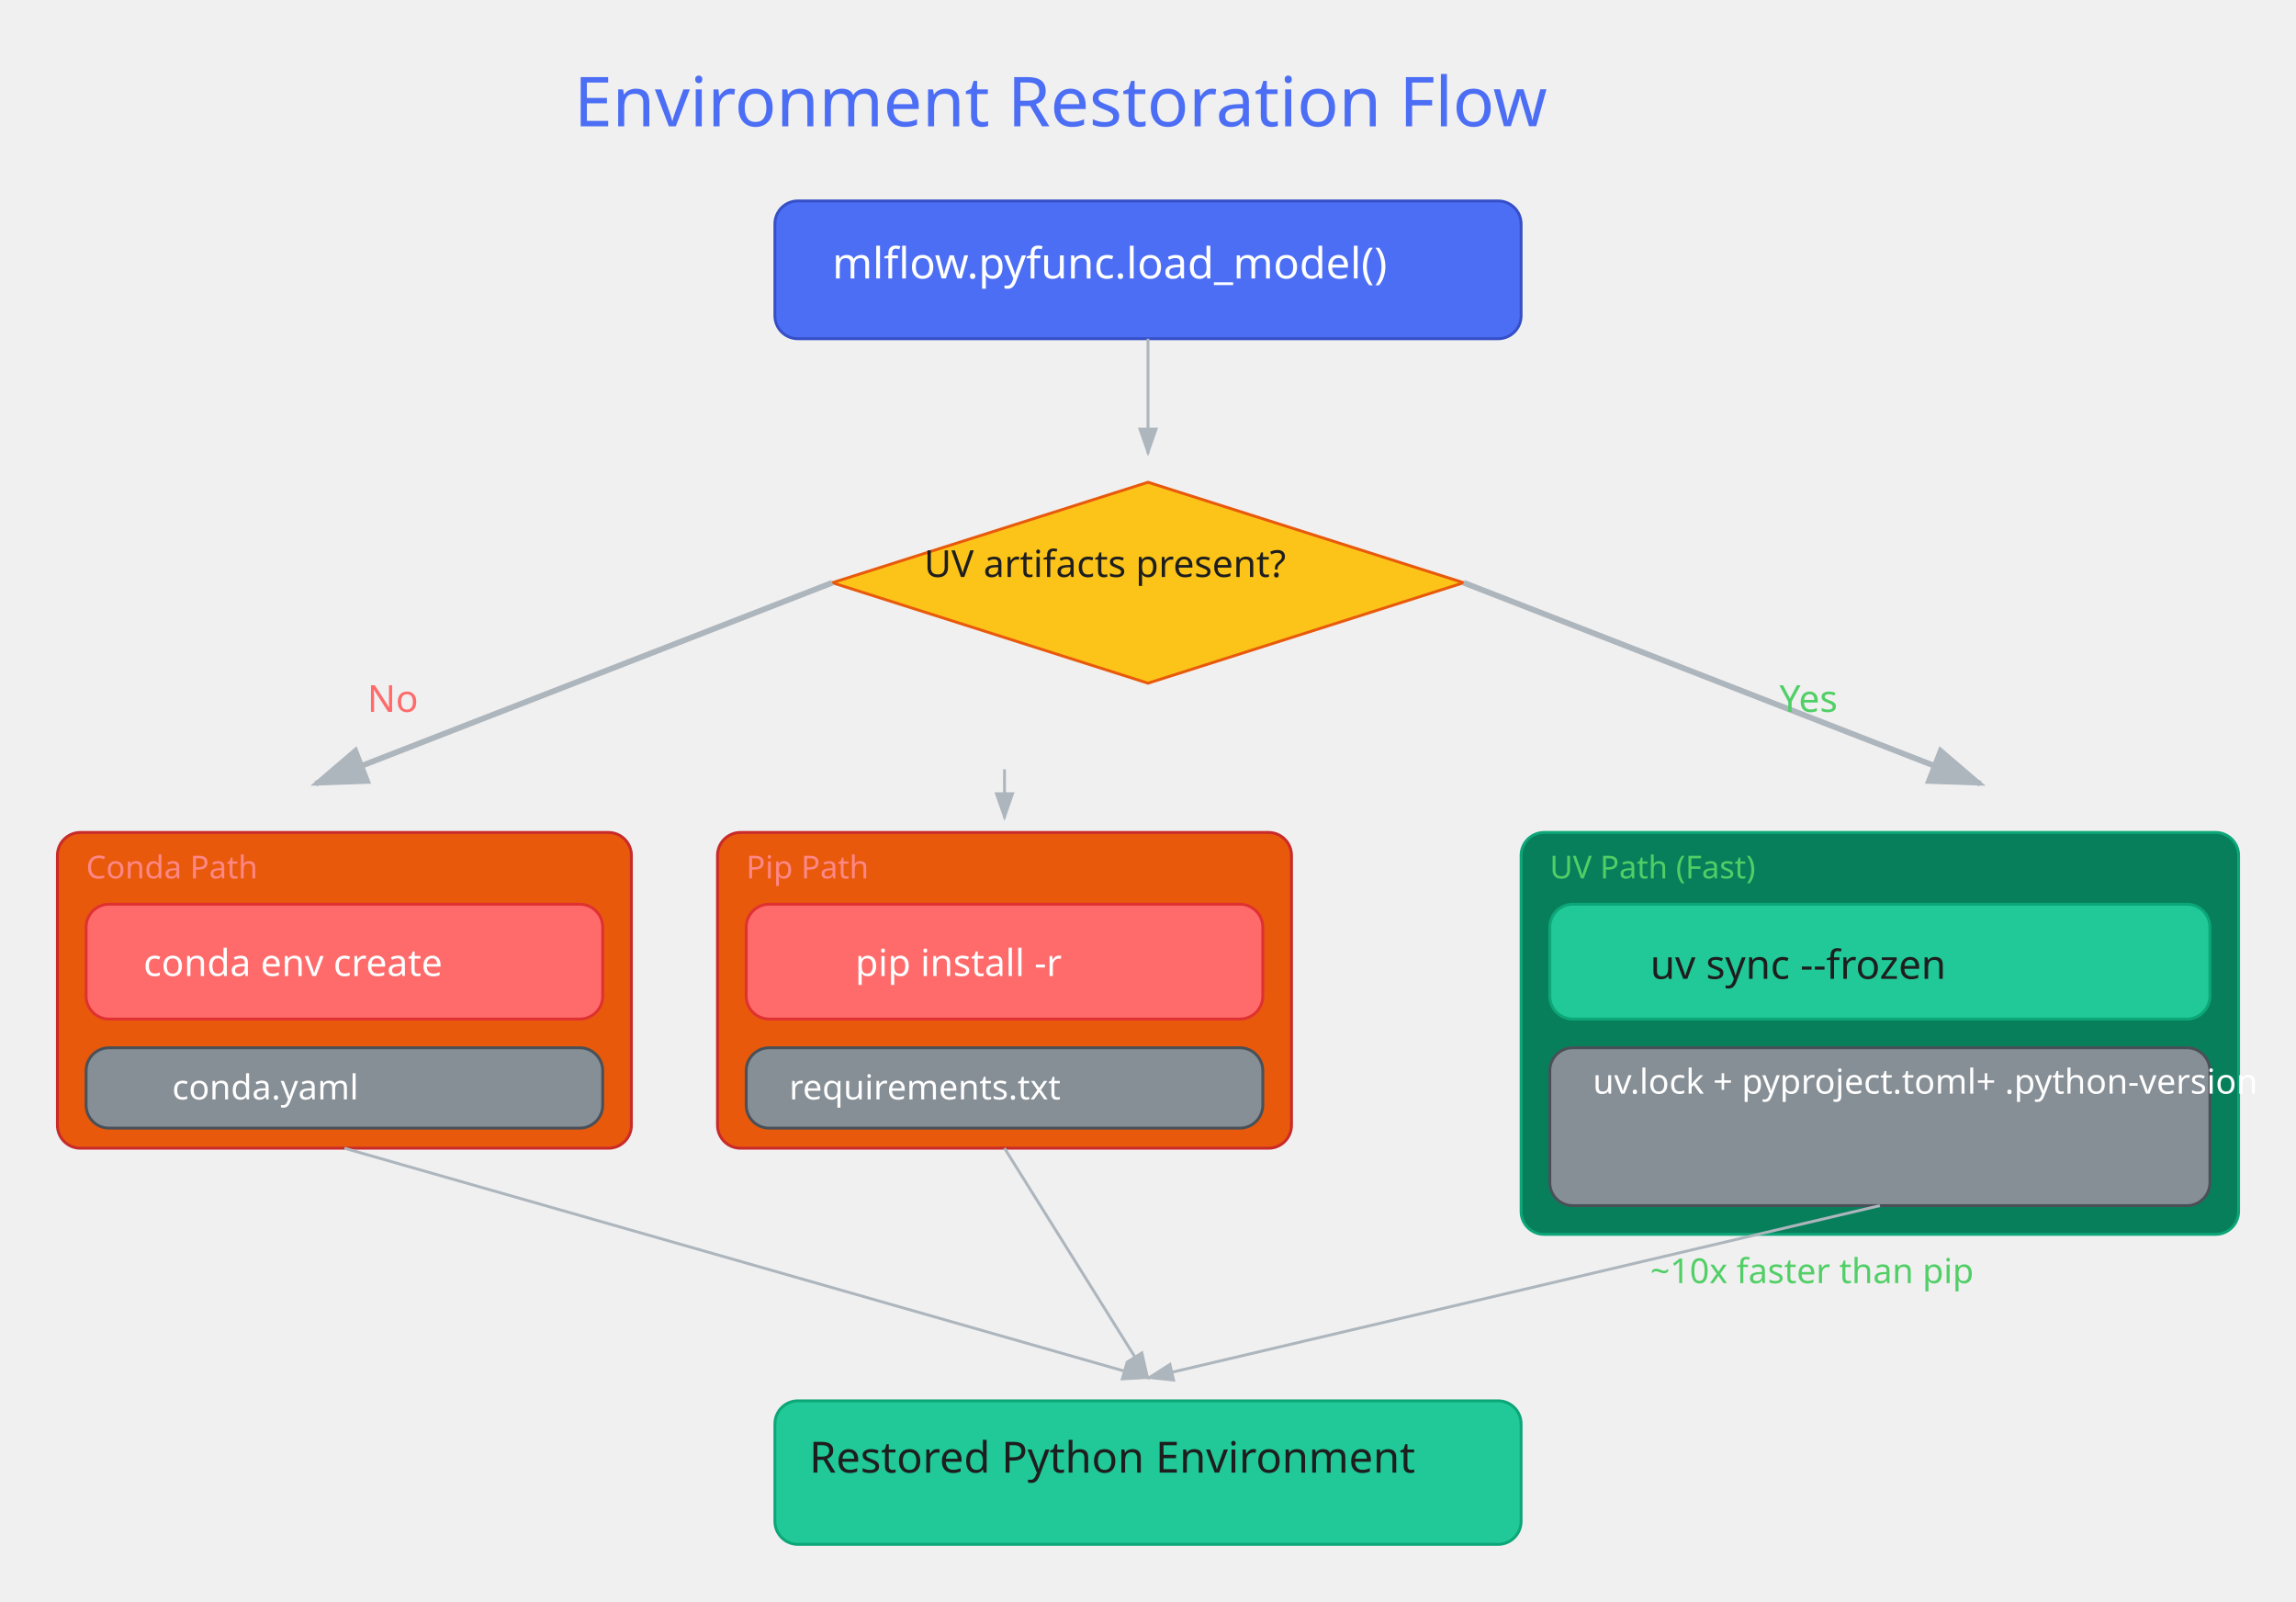
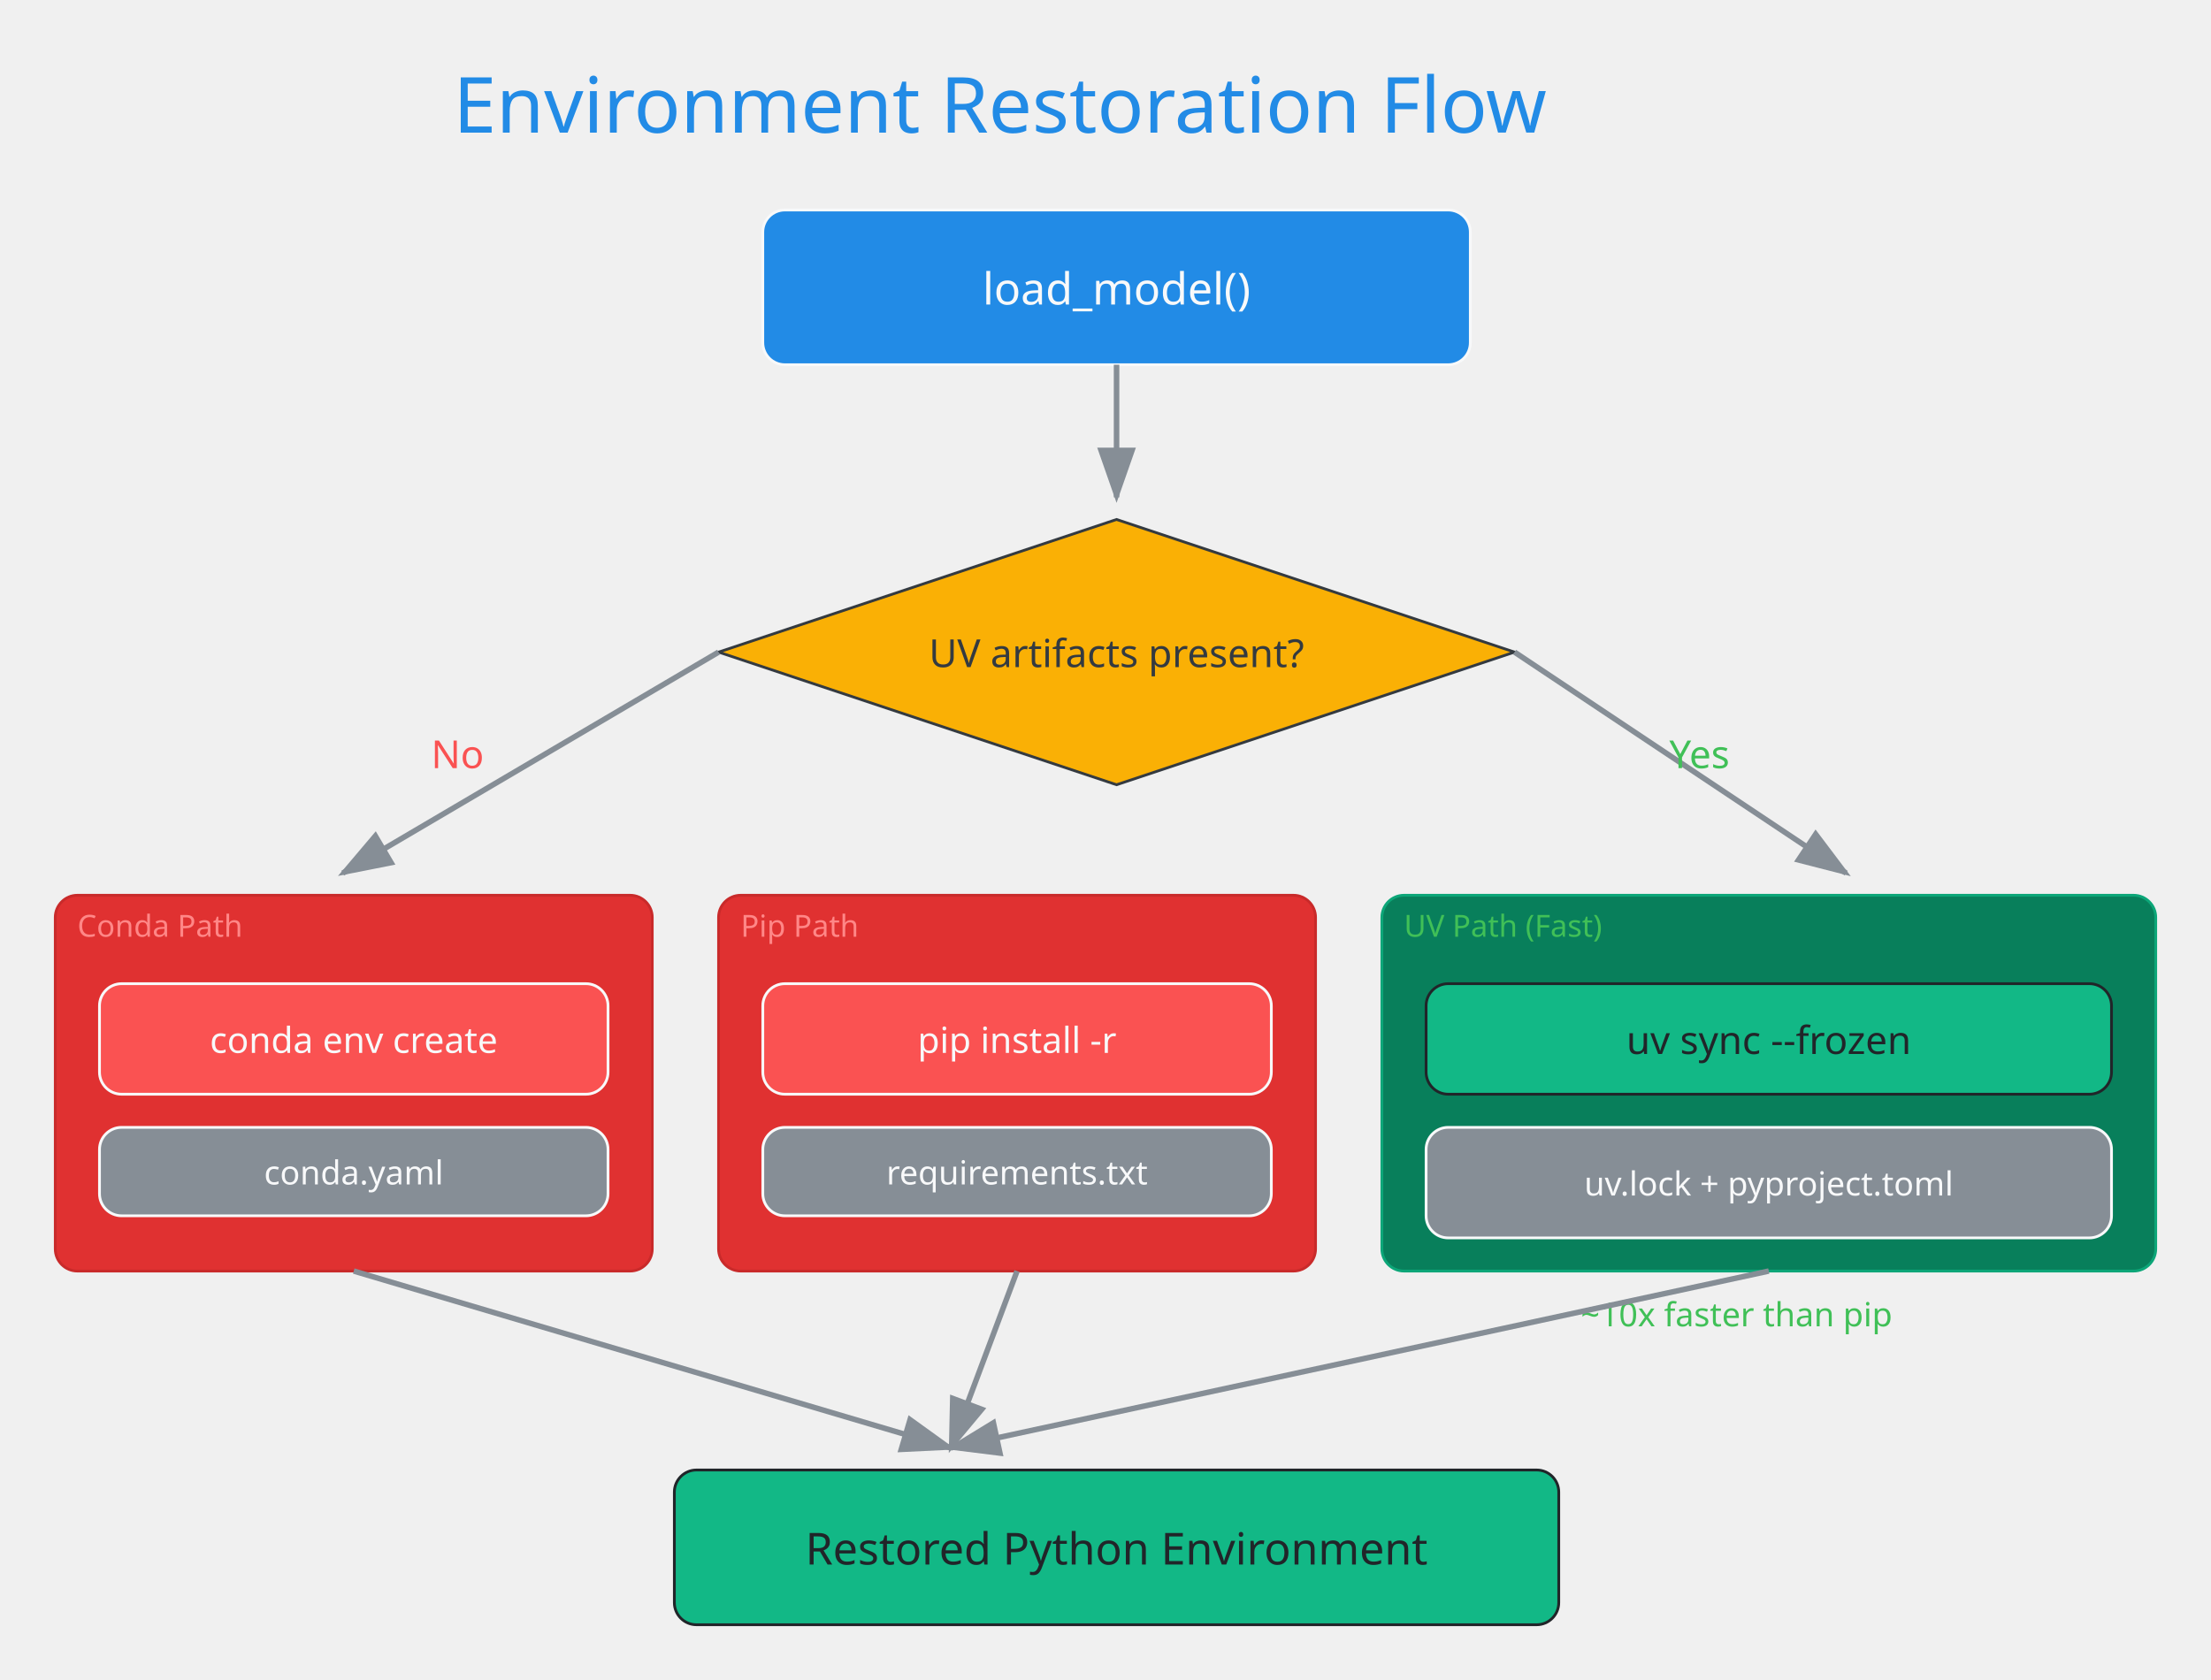
- <svg xmlns="http://www.w3.org/2000/svg" width="800" height="558" viewBox="0 -20 800 558">
+ <svg xmlns="http://www.w3.org/2000/svg" width="800" height="608" viewBox="-4 -20 800 608">
  <defs>
-     <marker id="arrow-adb5bd" markerWidth="10" markerHeight="7" refX="9" refY="3.5" orient="auto">
-       <polygon points="0 0, 10 3.5, 0 7" fill="#adb5bd" />
+     <marker id="arrow-868e96" markerWidth="10" markerHeight="7" refX="9" refY="3.5" orient="auto">
+       <polygon points="0 0, 10 3.5, 0 7" fill="#868e96" />
    </marker>
    <style>text { font-family: "Segoe UI", system-ui, -apple-system, sans-serif; }</style>
  </defs>
-   <text x="200" y="24" font-size="24" fill="#4c6ef5">Environment Restoration Flow</text>
-   <rect x="270" y="50" width="260" height="48" rx="8" stroke="#364fc7" fill="#4c6ef5" stroke-width="1" />
-   <text x="290" y="77" font-size="15" fill="#ffffff">mlflow.pyfunc.load_model()</text>
-   <path d="M 400 98 L 400 138" stroke="#adb5bd" fill="none" stroke-width="1" marker-end="url(#arrow-adb5bd)" />
-   <polygon points="400,148 510,183 400,218 290,183" stroke="#e8590c" fill="#fcc419" stroke-width="1" />
-   <text x="322" y="181" font-size="13" fill="#1e1e1e">UV artifacts
-   present?</text>
-   <path d="M 290 183 L 110 253" stroke="#adb5bd" fill="none" stroke-width="2" marker-end="url(#arrow-adb5bd)" />
-   <text x="128" y="228" font-size="13" fill="#ff6b6b">No</text>
-   <path d="M 510 183 L 690 253" stroke="#adb5bd" fill="none" stroke-width="2" marker-end="url(#arrow-adb5bd)" />
-   <text x="620" y="228" font-size="13" fill="#51cf66">Yes</text>
-   <rect x="20" y="270" width="200" height="110" rx="8" stroke="#c92a2a" fill="#e8590c" stroke-width="1" />
-   <text x="30" y="286" font-size="11" fill="#ff8787">Conda Path</text>
-   <rect x="30" y="295" width="180" height="40" rx="8" stroke="#e03131" fill="#ff6b6b" stroke-width="1" />
-   <text x="50" y="320" font-size="13" fill="#ffffff">conda env create</text>
-   <rect x="30" y="345" width="180" height="28" rx="8" stroke="#495057" fill="#868e96" stroke-width="1" />
-   <text x="60" y="363" font-size="12" fill="#ffffff">conda.yaml</text>
-   <rect x="250" y="270" width="200" height="110" rx="8" stroke="#c92a2a" fill="#e8590c" stroke-width="1" />
-   <text x="260" y="286" font-size="11" fill="#ff8787">Pip Path</text>
-   <rect x="260" y="295" width="180" height="40" rx="8" stroke="#e03131" fill="#ff6b6b" stroke-width="1" />
-   <text x="298" y="320" font-size="13" fill="#ffffff">pip install -r</text>
-   <rect x="260" y="345" width="180" height="28" rx="8" stroke="#495057" fill="#868e96" stroke-width="1" />
-   <text x="275" y="363" font-size="12" fill="#ffffff">requirements.txt</text>
-   <path d="M 350 248 L 350 265" stroke="#adb5bd" fill="none" stroke-width="1" marker-end="url(#arrow-adb5bd)" />
-   <rect x="530" y="270" width="250" height="140" rx="8" stroke="#0ca678" fill="#087f5b" stroke-width="1" />
-   <text x="540" y="286" font-size="11" fill="#51cf66">UV Path (Fast)</text>
-   <rect x="540" y="295" width="230" height="40" rx="8" stroke="#0ca678" fill="#20c997" stroke-width="1" />
-   <text x="575" y="321" font-size="14" fill="#1e1e1e">uv sync --frozen</text>
-   <rect x="540" y="345" width="230" height="55" rx="8" stroke="#495057" fill="#868e96" stroke-width="1" />
-   <text x="555" y="361" font-size="12" fill="#ffffff">uv.lock + pyproject.toml
- + .python-version</text>
-   <text x="575" y="427" font-size="12" fill="#51cf66">~10x faster than pip</text>
-   <path d="M 120 380 L 400 460" stroke="#adb5bd" fill="none" stroke-width="1" marker-end="url(#arrow-adb5bd)" />
-   <path d="M 350 380 L 400 460" stroke="#adb5bd" fill="none" stroke-width="1" marker-end="url(#arrow-adb5bd)" />
-   <path d="M 655 400 L 400 460" stroke="#adb5bd" fill="none" stroke-width="1" marker-end="url(#arrow-adb5bd)" />
-   <rect x="270" y="468" width="260" height="50" rx="8" stroke="#0ca678" fill="#20c997" stroke-width="1" />
-   <text x="282" y="493" font-size="15" fill="#1e1e1e">Restored Python Environment</text>
+   <text x="160" y="28" font-size="28" fill="#228be6">Environment Restoration Flow</text>
+   <rect x="272" y="56" width="256" height="56" rx="8" stroke="#f8f9fa" fill="#228be6" stroke-width="1" />
+   <text x="400" y="84" font-size="16" fill="#f8f9fa" text-anchor="middle" dominant-baseline="central">load_model()</text>
+   <path d="M 400 112 L 400 160" stroke="#868e96" fill="none" stroke-width="2" marker-end="url(#arrow-868e96)" />
+   <polygon points="400,168 544,216 400,264 256,216" stroke="#343a40" fill="#fab005" stroke-width="1" />
+   <text x="400" y="216" font-size="14" fill="#343a40" text-anchor="middle" dominant-baseline="central">UV artifacts present?</text>
+   <path d="M 256 216 L 120 296" stroke="#868e96" fill="none" stroke-width="2" marker-end="url(#arrow-868e96)" />
+   <text x="152" y="258" font-size="14" fill="#fa5252">No</text>
+   <path d="M 544 216 L 664 296" stroke="#868e96" fill="none" stroke-width="2" marker-end="url(#arrow-868e96)" />
+   <text x="600" y="258" font-size="14" fill="#40c057">Yes</text>
+   <rect x="16" y="304" width="216" height="136" rx="8" stroke="#c92a2a" fill="#e03131" stroke-width="1" />
+   <text x="24" y="319" font-size="11" fill="#ff8787">Conda Path</text>
+   <rect x="32" y="336" width="184" height="40" rx="8" stroke="#f8f9fa" fill="#fa5252" stroke-width="1" />
+   <text x="124" y="356" font-size="13" fill="#f8f9fa" text-anchor="middle" dominant-baseline="central">conda env create</text>
+   <rect x="32" y="388" width="184" height="32" rx="8" stroke="#f8f9fa" fill="#868e96" stroke-width="1" />
+   <text x="124" y="404" font-size="12" fill="#f8f9fa" text-anchor="middle" dominant-baseline="central">conda.yaml</text>
+   <rect x="256" y="304" width="216" height="136" rx="8" stroke="#c92a2a" fill="#e03131" stroke-width="1" />
+   <text x="264" y="319" font-size="11" fill="#ff8787">Pip Path</text>
+   <rect x="272" y="336" width="184" height="40" rx="8" stroke="#f8f9fa" fill="#fa5252" stroke-width="1" />
+   <text x="364" y="356" font-size="13" fill="#f8f9fa" text-anchor="middle" dominant-baseline="central">pip install -r</text>
+   <rect x="272" y="388" width="184" height="32" rx="8" stroke="#f8f9fa" fill="#868e96" stroke-width="1" />
+   <text x="364" y="404" font-size="12" fill="#f8f9fa" text-anchor="middle" dominant-baseline="central">requirements.txt</text>
+   <rect x="496" y="304" width="280" height="136" rx="8" stroke="#0ca678" fill="#087f5b" stroke-width="1" />
+   <text x="504" y="319" font-size="11" fill="#40c057">UV Path (Fast)</text>
+   <rect x="512" y="336" width="248" height="40" rx="8" stroke="#212529" fill="#12b886" stroke-width="1" />
+   <text x="636" y="356" font-size="14" fill="#212529" text-anchor="middle" dominant-baseline="central">uv sync --frozen</text>
+   <rect x="512" y="388" width="248" height="40" rx="8" stroke="#f8f9fa" fill="#868e96" stroke-width="1" />
+   <text x="636" y="408" font-size="12" fill="#f8f9fa" text-anchor="middle" dominant-baseline="central">uv.lock + pyproject.toml</text>
+   <text x="568" y="460" font-size="12" fill="#40c057">~10x faster than pip</text>
+   <path d="M 124 440 L 340 504" stroke="#868e96" fill="none" stroke-width="2" marker-end="url(#arrow-868e96)" />
+   <path d="M 364 440 L 340 504" stroke="#868e96" fill="none" stroke-width="2" marker-end="url(#arrow-868e96)" />
+   <path d="M 636 440 L 340 504" stroke="#868e96" fill="none" stroke-width="2" marker-end="url(#arrow-868e96)" />
+   <rect x="240" y="512" width="320" height="56" rx="8" stroke="#212529" fill="#12b886" stroke-width="1" />
+   <text x="400" y="540" font-size="16" fill="#212529" text-anchor="middle" dominant-baseline="central">Restored Python Environment</text>
</svg>
